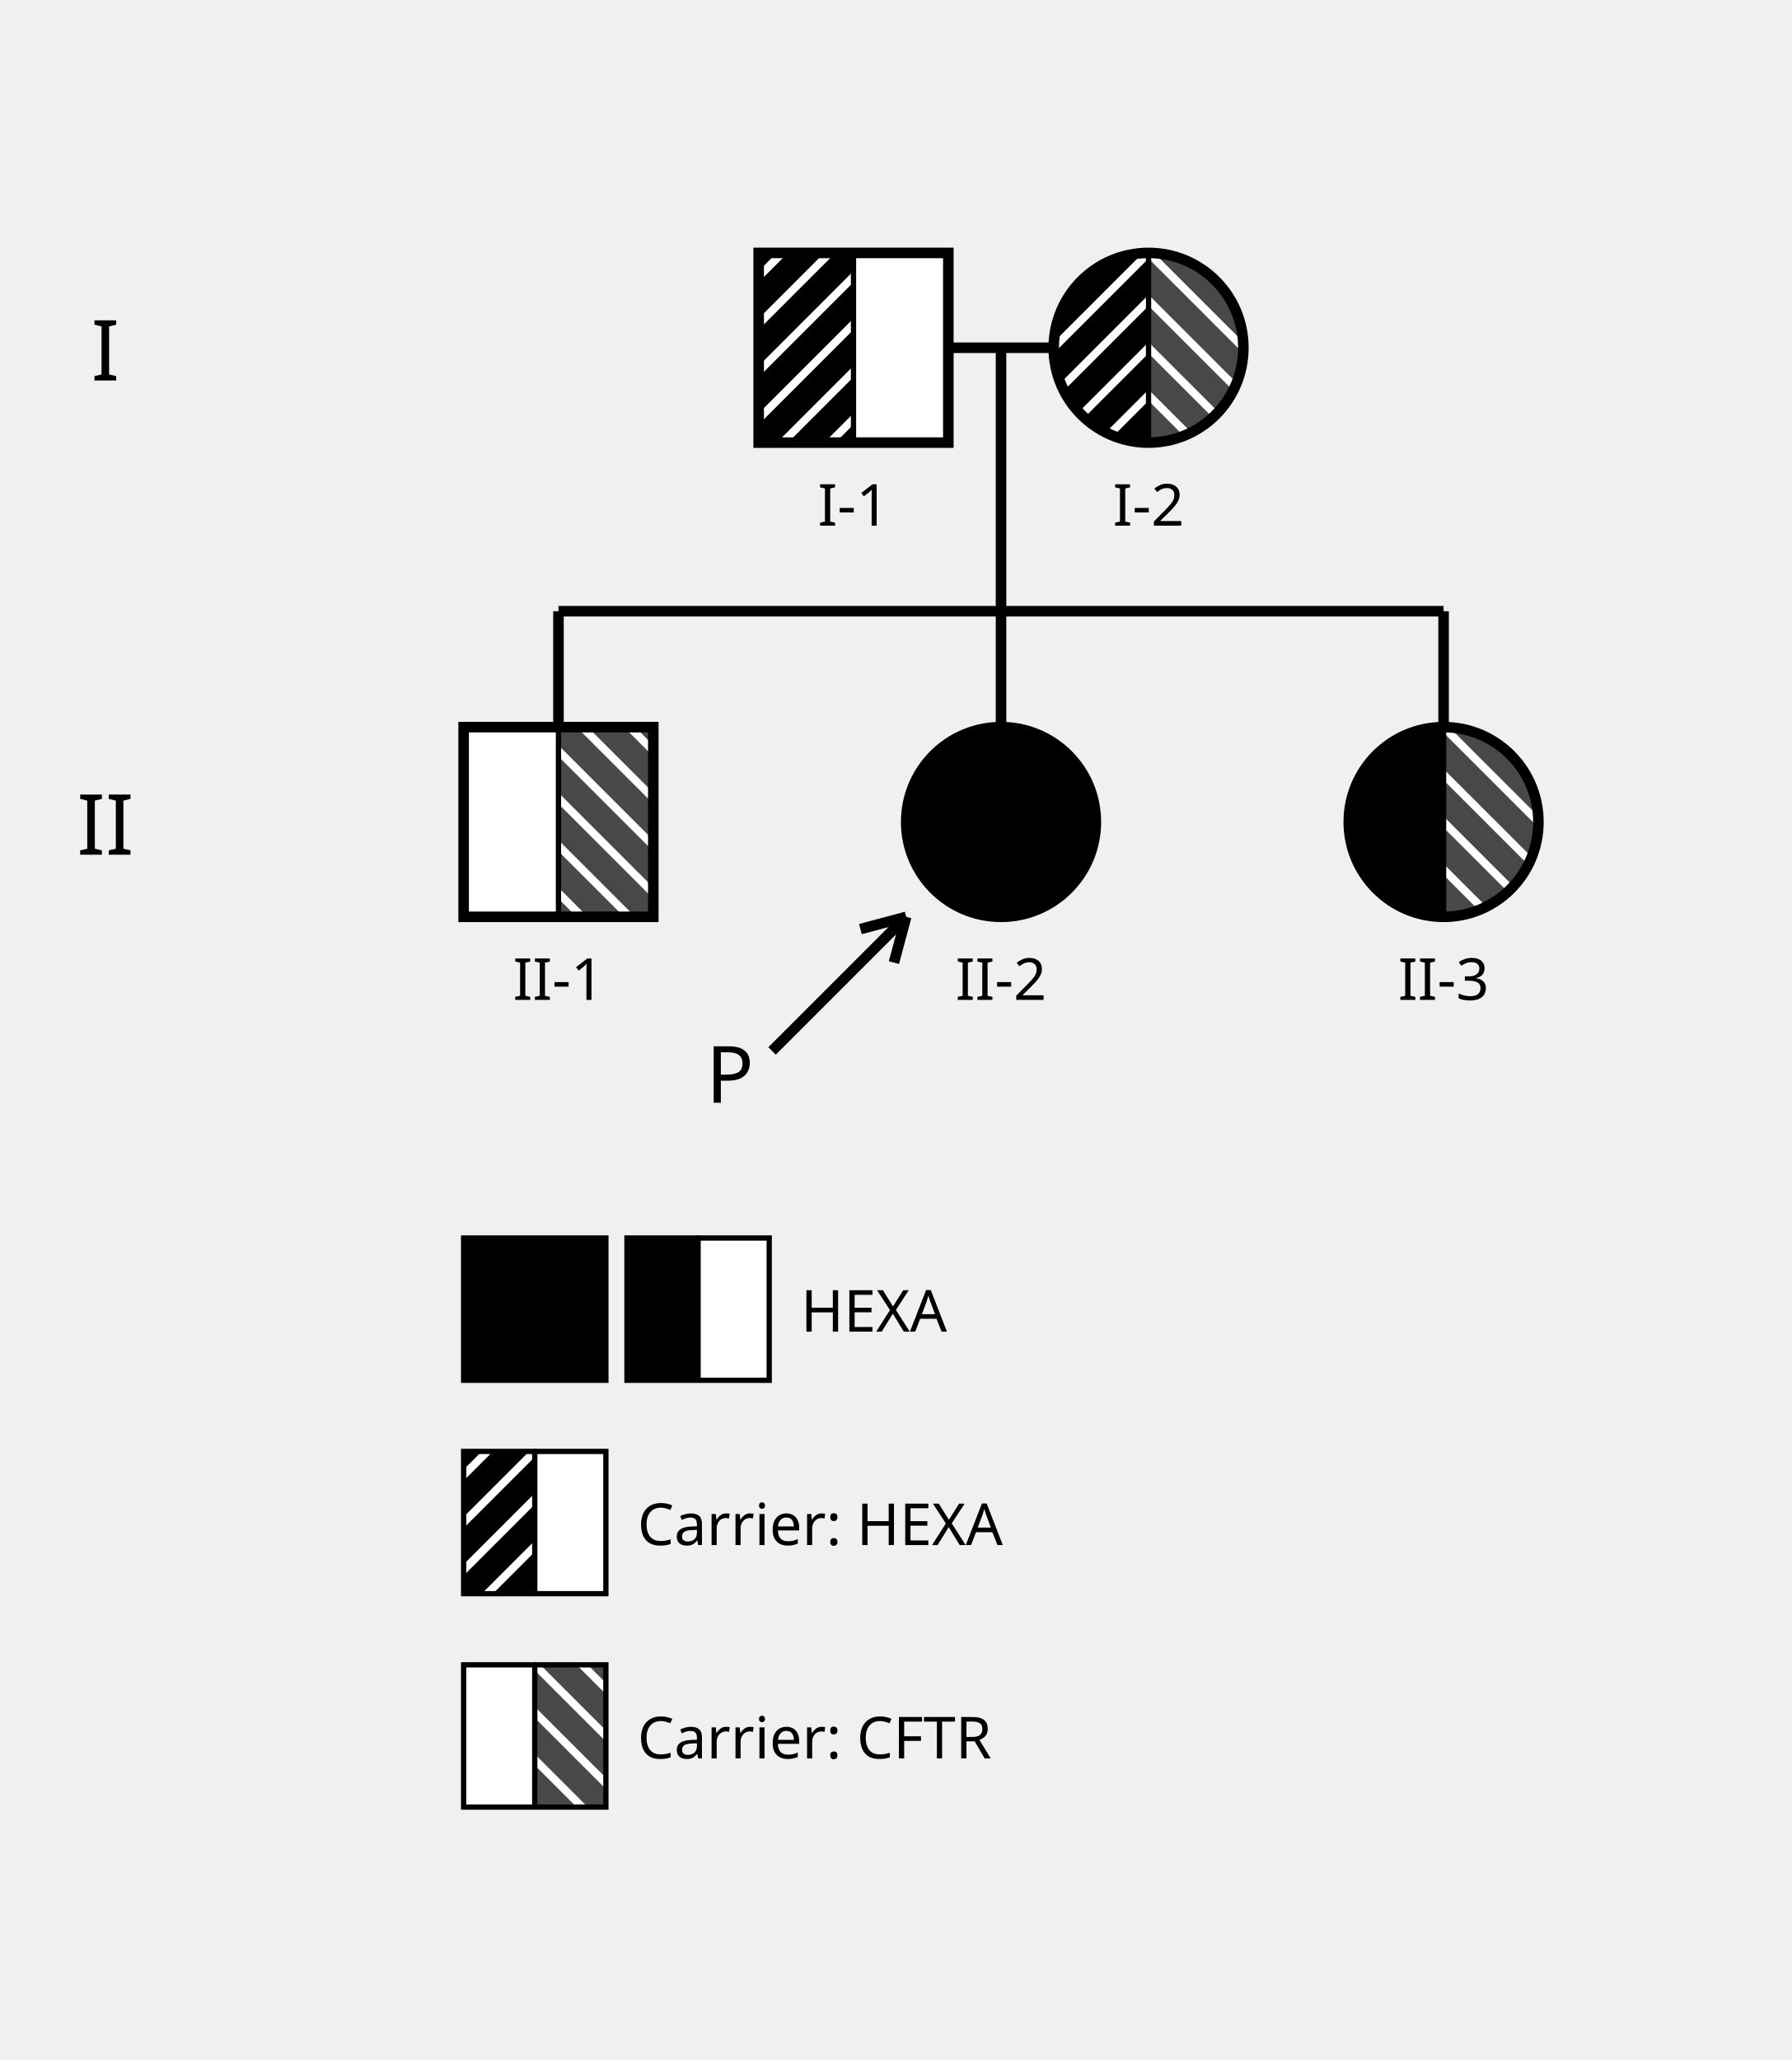
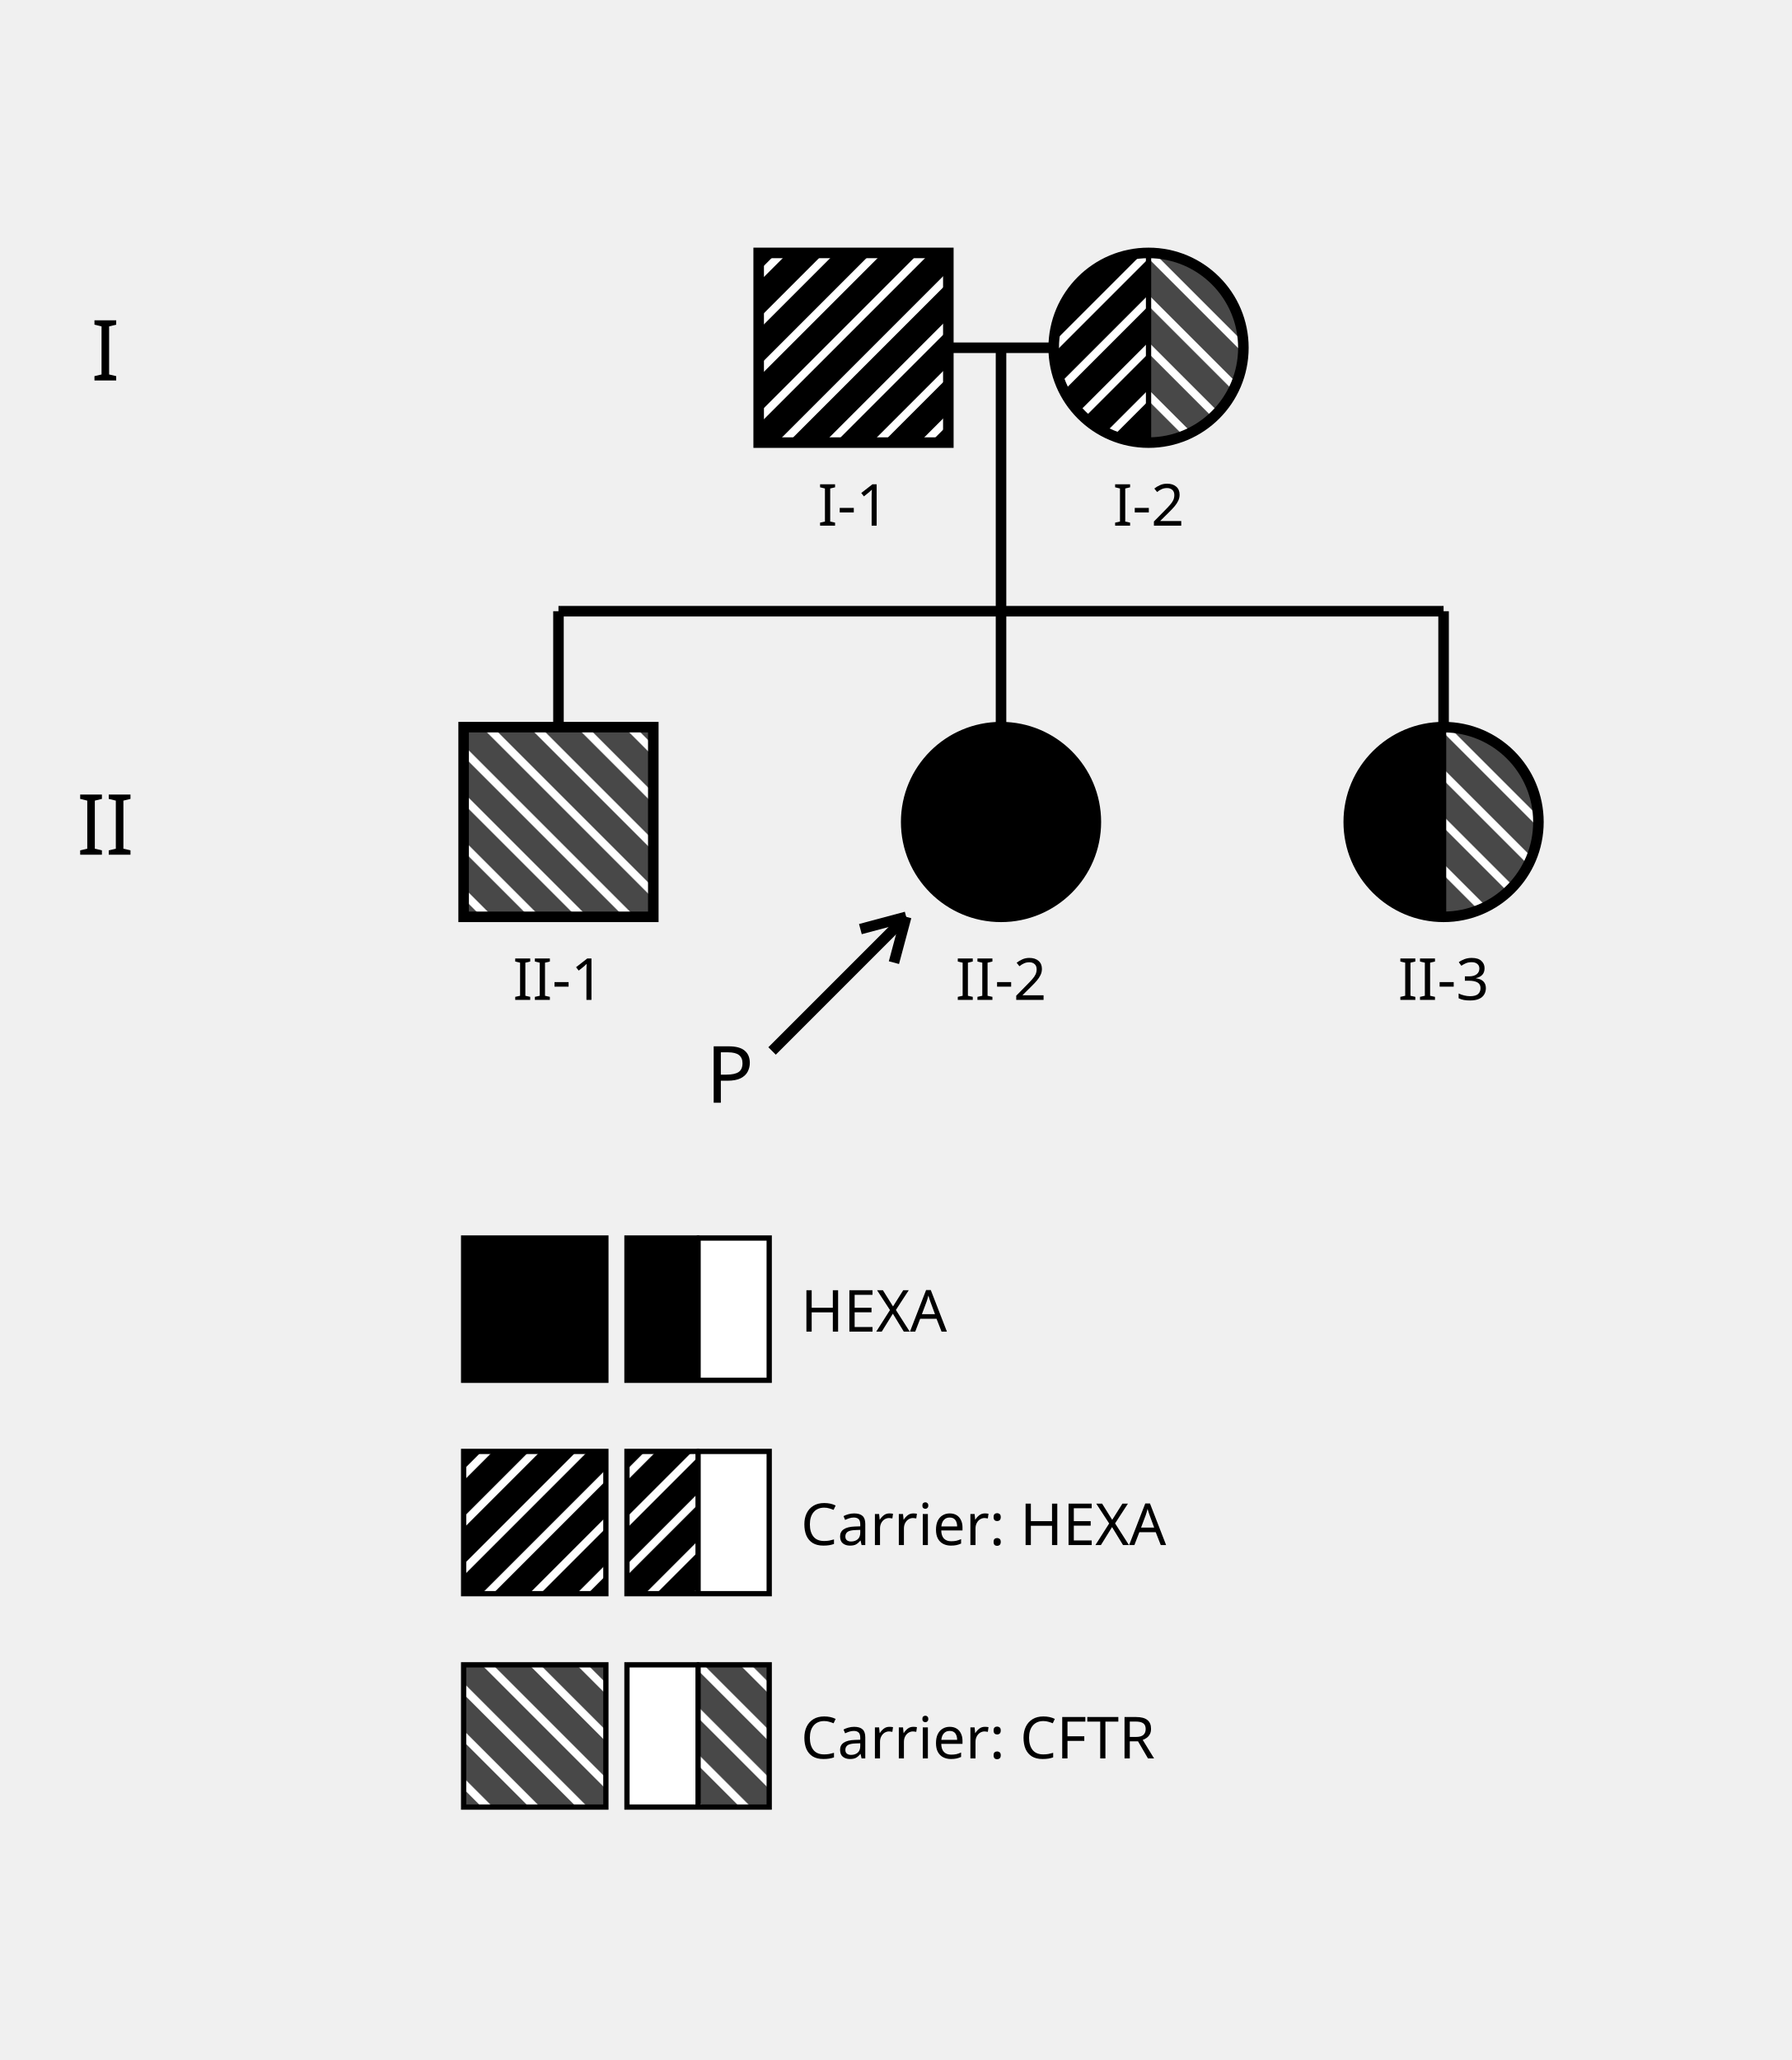
<svg xmlns="http://www.w3.org/2000/svg" width="340" height="390.956" viewBox="0 0 340 390.956" class="pedigree" data-title="HEXA and CFTR carriers (Bennett 2022 §4.5): two conditions divide in halves" data-conditions="[&quot;HEXA&quot;, &quot;CFTR&quot;]">
  <defs>
    <pattern id="fill-affected-0" class="fill-pattern" data-condition="0" data-status="affected" x="-180" y="-180" width="360" height="360" patternUnits="userSpaceOnUse">
      <rect class="tone" width="360" height="360" fill="#000000" />
    </pattern>
    <pattern id="fill-carrier-0" class="fill-pattern" data-condition="0" data-status="carrier" x="-180" y="-180" width="360" height="360" patternUnits="userSpaceOnUse">
      <rect class="tone" width="360" height="360" fill="#000000" />
      <path class="hatch" d="M0,4.5L4.5,0M0,13.5L13.5,0M0,22.5L22.5,0M0,31.5L31.5,0M0,40.5L40.5,0M0,49.5L49.5,0M0,58.5L58.5,0M0,67.5L67.5,0M0,76.5L76.5,0M0,85.5L85.5,0M0,94.5L94.5,0M0,103.5L103.5,0M0,112.5L112.5,0M0,121.5L121.5,0M0,130.5L130.5,0M0,139.5L139.5,0M0,148.5L148.5,0M0,157.5L157.5,0M0,166.5L166.5,0M0,175.5L175.5,0M0,184.5L184.5,0M0,193.5L193.5,0M0,202.5L202.5,0M0,211.5L211.5,0M0,220.5L220.5,0M0,229.5L229.5,0M0,238.5L238.5,0M0,247.5L247.5,0M0,256.5L256.5,0M0,265.5L265.5,0M0,274.5L274.5,0M0,283.5L283.5,0M0,292.5L292.5,0M0,301.5L301.5,0M0,310.5L310.5,0M0,319.5L319.5,0M0,328.5L328.5,0M0,337.5L337.5,0M0,346.5L346.5,0M0,355.5L355.5,0M4.5,360L360,4.5M13.5,360L360,13.5M22.5,360L360,22.5M31.5,360L360,31.5M40.5,360L360,40.5M49.5,360L360,49.5M58.5,360L360,58.5M67.5,360L360,67.5M76.5,360L360,76.5M85.5,360L360,85.5M94.5,360L360,94.5M103.5,360L360,103.5M112.5,360L360,112.5M121.5,360L360,121.5M130.5,360L360,130.5M139.5,360L360,139.5M148.5,360L360,148.5M157.5,360L360,157.5M166.5,360L360,166.5M175.5,360L360,175.5M184.5,360L360,184.5M193.5,360L360,193.5M202.5,360L360,202.5M211.5,360L360,211.5M220.5,360L360,220.5M229.5,360L360,229.5M238.5,360L360,238.5M247.5,360L360,247.5M256.5,360L360,256.5M265.5,360L360,265.5M274.5,360L360,274.5M283.5,360L360,283.5M292.5,360L360,292.5M301.5,360L360,301.5M310.5,360L360,310.5M319.5,360L360,319.5M328.5,360L360,328.5M337.5,360L360,337.5M346.5,360L360,346.5M355.5,360L360,355.5" fill="none" stroke="#ffffff" stroke-width="1.5" />
    </pattern>
    <pattern id="fill-carrier-1" class="fill-pattern" data-condition="1" data-status="carrier" x="-180" y="-180" width="360" height="360" patternUnits="userSpaceOnUse">
      <rect class="tone" width="360" height="360" fill="#484848" />
      <path class="hatch" d="M0,355.5L4.5,360M0,346.5L13.5,360M0,337.5L22.5,360M0,328.5L31.5,360M0,319.5L40.5,360M0,310.5L49.5,360M0,301.5L58.5,360M0,292.5L67.5,360M0,283.5L76.5,360M0,274.5L85.5,360M0,265.5L94.5,360M0,256.5L103.5,360M0,247.5L112.5,360M0,238.5L121.5,360M0,229.5L130.5,360M0,220.5L139.5,360M0,211.5L148.5,360M0,202.5L157.5,360M0,193.5L166.5,360M0,184.5L175.5,360M0,175.5L184.5,360M0,166.5L193.5,360M0,157.5L202.5,360M0,148.5L211.5,360M0,139.5L220.5,360M0,130.5L229.5,360M0,121.5L238.5,360M0,112.5L247.5,360M0,103.5L256.5,360M0,94.5L265.5,360M0,85.5L274.5,360M0,76.5L283.5,360M0,67.5L292.5,360M0,58.5L301.5,360M0,49.5L310.5,360M0,40.5L319.5,360M0,31.5L328.5,360M0,22.5L337.5,360M0,13.5L346.5,360M0,4.5L355.5,360M4.5,0L360,355.5M13.5,0L360,346.5M22.5,0L360,337.5M31.5,0L360,328.5M40.5,0L360,319.5M49.5,0L360,310.5M58.5,0L360,301.5M67.5,0L360,292.5M76.5,0L360,283.5M85.5,0L360,274.5M94.5,0L360,265.5M103.5,0L360,256.5M112.5,0L360,247.5M121.5,0L360,238.5M130.5,0L360,229.5M139.5,0L360,220.5M148.5,0L360,211.5M157.5,0L360,202.5M166.5,0L360,193.5M175.5,0L360,184.5M184.5,0L360,175.5M193.5,0L360,166.5M202.5,0L360,157.5M211.5,0L360,148.5M220.5,0L360,139.5M229.5,0L360,130.5M238.5,0L360,121.5M247.5,0L360,112.5M256.5,0L360,103.5M265.5,0L360,94.5M274.5,0L360,85.5M283.5,0L360,76.5M292.5,0L360,67.5M301.5,0L360,58.5M310.5,0L360,49.5M319.5,0L360,40.5M328.5,0L360,31.5M337.5,0L360,22.5M346.5,0L360,13.5M355.5,0L360,4.5" fill="none" stroke="#ffffff" stroke-width="1.5" />
    </pattern>
  </defs>
  <g class="generation" data-generation="1">
    <text x="20" y="66" font-family="sans-serif" font-size="16" fill="#000000" text-anchor="middle" dominant-baseline="central">I</text>
  </g>
  <g class="generation" data-generation="2">
    <text x="20" y="156" font-family="sans-serif" font-size="16" fill="#000000" text-anchor="middle" dominant-baseline="central">II</text>
  </g>
  <g class="mating" data-partners="I-1 I-2">
    <line x1="180" y1="66" x2="200" y2="66" stroke="#000000" stroke-width="2" />
    <line class="hit" x1="180" y1="66" x2="200" y2="66" stroke="none" stroke-width="12" pointer-events="stroke" />
  </g>
  <g class="sibship" data-parents="I-1 I-2" data-children="II-1 II-2 II-3">
    <line x1="190" y1="66" x2="190" y2="116" stroke="#000000" stroke-width="2" />
    <line x1="106" y1="116" x2="274" y2="116" stroke="#000000" stroke-width="2" />
    <line x1="106" y1="116" x2="106" y2="138" stroke="#000000" stroke-width="2" />
    <line x1="190" y1="116" x2="190" y2="138" stroke="#000000" stroke-width="2" />
    <line x1="274" y1="116" x2="274" y2="138" stroke="#000000" stroke-width="2" />
  </g>
  <g id="ind-I-1" class="individual carrier" data-position="I-1" data-generation="1" data-index="1" data-gender="man" data-condition-0="carrier">
    <rect class="backing" x="144" y="48" width="36" height="36" fill="#ffffff" />
-     <clipPath id="clip-I-1">
-       <rect x="-18" y="-18" width="36" height="36" fill="none" />
-     </clipPath>
-     <rect class="fill" data-condition="0" data-status="carrier" x="-18" y="-18" width="18" height="36" transform="translate(162 66)" fill="url(#fill-carrier-0)" clip-path="url(#clip-I-1)" />
-     <path class="divider" d="M162,84L162,66L162,48L162,66" fill="none" stroke="#000000" stroke-width="1" stroke-linejoin="round" />
+     <rect class="fill" data-condition="0" data-status="carrier" transform="translate(162 66)" x="-18" y="-18" width="36" height="36" fill="url(#fill-carrier-0)" />
    <rect class="symbol" x="144" y="48" width="36" height="36" fill="none" stroke="#000000" stroke-width="2" />
    <text class="label" x="162" y="95.5" font-family="sans-serif" font-size="11" fill="#000000" text-anchor="middle" dominant-baseline="central">I-1</text>
    <rect class="hit" x="144" y="48" width="36" height="53" fill="none" pointer-events="all" />
  </g>
  <g id="ind-I-2" class="individual carrier" data-position="I-2" data-generation="1" data-index="2" data-gender="woman" data-condition-0="carrier" data-condition-1="carrier">
    <circle class="backing" cx="218" cy="66" r="18" fill="#ffffff" />
    <clipPath id="clip-I-2">
      <circle cx="-4.5" cy="0" r="18" fill="none" />
    </clipPath>
    <rect class="fill" data-condition="0" data-status="carrier" x="-22.5" y="-18" width="18" height="36" transform="translate(222.5 66)" fill="url(#fill-carrier-0)" clip-path="url(#clip-I-2)" />
    <rect class="fill" data-condition="1" data-status="carrier" x="-4.5" y="-18" width="18" height="36" transform="translate(222.5 66)" fill="url(#fill-carrier-1)" clip-path="url(#clip-I-2)" />
    <path class="divider" d="M218,84L218,66L218,48L218,66" fill="none" stroke="#000000" stroke-width="1" stroke-linejoin="round" />
    <circle class="symbol" cx="218" cy="66" r="18" fill="none" stroke="#000000" stroke-width="2" />
    <text class="label" x="218" y="95.5" font-family="sans-serif" font-size="11" fill="#000000" text-anchor="middle" dominant-baseline="central">I-2</text>
    <rect class="hit" x="200" y="48" width="36" height="53" fill="none" pointer-events="all" />
  </g>
  <g id="ind-II-1" class="individual carrier" data-position="II-1" data-generation="2" data-index="1" data-gender="man" data-condition-1="carrier">
    <rect class="backing" x="88" y="138" width="36" height="36" fill="#ffffff" />
-     <clipPath id="clip-II-1">
-       <rect x="-18" y="-18" width="36" height="36" fill="none" />
-     </clipPath>
-     <rect class="fill" data-condition="1" data-status="carrier" x="0" y="-18" width="18" height="36" transform="translate(106 156)" fill="url(#fill-carrier-1)" clip-path="url(#clip-II-1)" />
-     <path class="divider" d="M106,174L106,156L106,138L106,156" fill="none" stroke="#000000" stroke-width="1" stroke-linejoin="round" />
+     <rect class="fill" data-condition="1" data-status="carrier" transform="translate(106 156)" x="-18" y="-18" width="36" height="36" fill="url(#fill-carrier-1)" />
    <rect class="symbol" x="88" y="138" width="36" height="36" fill="none" stroke="#000000" stroke-width="2" />
    <text class="label" x="106" y="185.5" font-family="sans-serif" font-size="11" fill="#000000" text-anchor="middle" dominant-baseline="central">II-1</text>
    <rect class="hit" x="88" y="138" width="36" height="53" fill="none" pointer-events="all" />
  </g>
  <g id="ind-II-2" class="individual affected proband" data-position="II-2" data-generation="2" data-index="2" data-gender="woman" data-condition-0="affected">
    <circle class="backing" cx="190" cy="156" r="18" fill="#ffffff" />
    <circle class="fill" data-condition="0" data-status="affected" transform="translate(194.5 156)" cx="-4.5" cy="0" r="18" fill="url(#fill-affected-0)" />
    <circle class="symbol" cx="190" cy="156" r="18" fill="none" stroke="#000000" stroke-width="2" />
    <g class="mark proband">
      <line x1="146.544" y1="199.456" x2="172" y2="174" stroke="#000000" stroke-width="2" />
      <line x1="172" y1="174" x2="169.671" y2="182.693" stroke="#000000" stroke-width="2" />
      <line x1="172" y1="174" x2="163.307" y2="176.329" stroke="#000000" stroke-width="2" />
      <text x="138.544" y="203.456" font-family="sans-serif" font-size="15" fill="#000000" text-anchor="middle" dominant-baseline="central">P</text>
    </g>
    <text class="label" x="190" y="185.5" font-family="sans-serif" font-size="11" fill="#000000" text-anchor="middle" dominant-baseline="central">II-2</text>
    <rect class="hit" x="134.044" y="138" width="73.956" height="72.956" fill="none" pointer-events="all" />
  </g>
  <g id="ind-II-3" class="individual affected carrier" data-position="II-3" data-generation="2" data-index="3" data-gender="woman" data-condition-0="affected" data-condition-1="carrier">
    <circle class="backing" cx="274" cy="156" r="18" fill="#ffffff" />
    <clipPath id="clip-II-3">
      <circle cx="-4.5" cy="0" r="18" fill="none" />
    </clipPath>
    <rect class="fill" data-condition="0" data-status="affected" x="-22.5" y="-18" width="18" height="36" transform="translate(278.5 156)" fill="url(#fill-affected-0)" clip-path="url(#clip-II-3)" />
    <rect class="fill" data-condition="1" data-status="carrier" x="-4.5" y="-18" width="18" height="36" transform="translate(278.5 156)" fill="url(#fill-carrier-1)" clip-path="url(#clip-II-3)" />
    <path class="divider" d="M274,174L274,156L274,138L274,156" fill="none" stroke="#000000" stroke-width="1" stroke-linejoin="round" />
    <circle class="symbol" cx="274" cy="156" r="18" fill="none" stroke="#000000" stroke-width="2" />
    <text class="label" x="274" y="185.5" font-family="sans-serif" font-size="11" fill="#000000" text-anchor="middle" dominant-baseline="central">II-3</text>
    <rect class="hit" x="256" y="138" width="36" height="53" fill="none" pointer-events="all" />
  </g>
  <g id="key" class="key">
    <g id="key-affected-0" class="key-entry" data-condition="0" data-status="affected">
      <rect class="swatch" x="-13.5" y="-13.5" width="27" height="27" transform="translate(101.5 248.456)" fill="url(#fill-affected-0)" stroke="#000000" stroke-width="1" />
      <rect class="swatch-backing" x="-13.5" y="-13.5" width="27" height="27" transform="translate(132.5 248.456)" fill="#ffffff" />
      <clipPath id="key-clip-affected-0">
        <rect x="-13.5" y="-13.5" width="27" height="27" />
      </clipPath>
      <rect class="swatch" data-condition="0" data-status="affected" x="-13.5" y="-13.5" width="13.5" height="27" transform="translate(132.5 248.456)" fill="url(#fill-affected-0)" clip-path="url(#key-clip-affected-0)" />
      <path class="divider" d="M132.5,261.956L132.5,248.456L132.5,234.956L132.5,248.456" fill="none" stroke="#000000" stroke-width="1" stroke-linejoin="round" />
      <rect class="swatch-outline" x="-13.5" y="-13.5" width="27" height="27" transform="translate(132.5 248.456)" fill="none" stroke="#000000" stroke-width="1" />
      <text class="key-label" x="152" y="248.456" font-family="sans-serif" font-size="11" fill="#000000" text-anchor="start" dominant-baseline="central">HEXA</text>
    </g>
    <g id="key-carrier-0" class="key-entry" data-condition="0" data-status="carrier">
-       <rect class="swatch-backing" x="-13.5" y="-13.5" width="27" height="27" transform="translate(101.5 288.956)" fill="#ffffff" />
+       <rect class="swatch" x="-13.5" y="-13.5" width="27" height="27" transform="translate(101.5 288.956)" fill="url(#fill-carrier-0)" stroke="#000000" stroke-width="1" />
+       <rect class="swatch-backing" x="-13.5" y="-13.5" width="27" height="27" transform="translate(132.5 288.956)" fill="#ffffff" />
      <clipPath id="key-clip-carrier-0">
        <rect x="-13.5" y="-13.5" width="27" height="27" />
      </clipPath>
-       <rect class="swatch" data-condition="0" data-status="carrier" x="-13.5" y="-13.5" width="13.5" height="27" transform="translate(101.5 288.956)" fill="url(#fill-carrier-0)" clip-path="url(#key-clip-carrier-0)" />
-       <path class="divider" d="M101.5,302.456L101.5,288.956L101.5,275.456L101.5,288.956" fill="none" stroke="#000000" stroke-width="1" stroke-linejoin="round" />
-       <rect class="swatch-outline" x="-13.5" y="-13.5" width="27" height="27" transform="translate(101.5 288.956)" fill="none" stroke="#000000" stroke-width="1" />
-       <text class="key-label" x="121" y="288.956" font-family="sans-serif" font-size="11" fill="#000000" text-anchor="start" dominant-baseline="central">Carrier: HEXA</text>
+       <rect class="swatch" data-condition="0" data-status="carrier" x="-13.5" y="-13.5" width="13.5" height="27" transform="translate(132.5 288.956)" fill="url(#fill-carrier-0)" clip-path="url(#key-clip-carrier-0)" />
+       <path class="divider" d="M132.5,302.456L132.5,288.956L132.5,275.456L132.5,288.956" fill="none" stroke="#000000" stroke-width="1" stroke-linejoin="round" />
+       <rect class="swatch-outline" x="-13.5" y="-13.5" width="27" height="27" transform="translate(132.5 288.956)" fill="none" stroke="#000000" stroke-width="1" />
+       <text class="key-label" x="152" y="288.956" font-family="sans-serif" font-size="11" fill="#000000" text-anchor="start" dominant-baseline="central">Carrier: HEXA</text>
    </g>
    <g id="key-carrier-1" class="key-entry" data-condition="1" data-status="carrier">
-       <rect class="swatch-backing" x="-13.5" y="-13.5" width="27" height="27" transform="translate(101.5 329.456)" fill="#ffffff" />
+       <rect class="swatch" x="-13.5" y="-13.5" width="27" height="27" transform="translate(101.5 329.456)" fill="url(#fill-carrier-1)" stroke="#000000" stroke-width="1" />
+       <rect class="swatch-backing" x="-13.5" y="-13.5" width="27" height="27" transform="translate(132.5 329.456)" fill="#ffffff" />
      <clipPath id="key-clip-carrier-1">
        <rect x="-13.5" y="-13.5" width="27" height="27" />
      </clipPath>
-       <rect class="swatch" data-condition="1" data-status="carrier" x="0" y="-13.5" width="13.5" height="27" transform="translate(101.5 329.456)" fill="url(#fill-carrier-1)" clip-path="url(#key-clip-carrier-1)" />
-       <path class="divider" d="M101.5,342.956L101.5,329.456L101.5,315.956L101.5,329.456" fill="none" stroke="#000000" stroke-width="1" stroke-linejoin="round" />
-       <rect class="swatch-outline" x="-13.5" y="-13.5" width="27" height="27" transform="translate(101.5 329.456)" fill="none" stroke="#000000" stroke-width="1" />
-       <text class="key-label" x="121" y="329.456" font-family="sans-serif" font-size="11" fill="#000000" text-anchor="start" dominant-baseline="central">Carrier: CFTR</text>
+       <rect class="swatch" data-condition="1" data-status="carrier" x="0" y="-13.5" width="13.5" height="27" transform="translate(132.5 329.456)" fill="url(#fill-carrier-1)" clip-path="url(#key-clip-carrier-1)" />
+       <path class="divider" d="M132.5,342.956L132.5,329.456L132.5,315.956L132.5,329.456" fill="none" stroke="#000000" stroke-width="1" stroke-linejoin="round" />
+       <rect class="swatch-outline" x="-13.5" y="-13.5" width="27" height="27" transform="translate(132.5 329.456)" fill="none" stroke="#000000" stroke-width="1" />
+       <text class="key-label" x="152" y="329.456" font-family="sans-serif" font-size="11" fill="#000000" text-anchor="start" dominant-baseline="central">Carrier: CFTR</text>
    </g>
  </g>
</svg>
